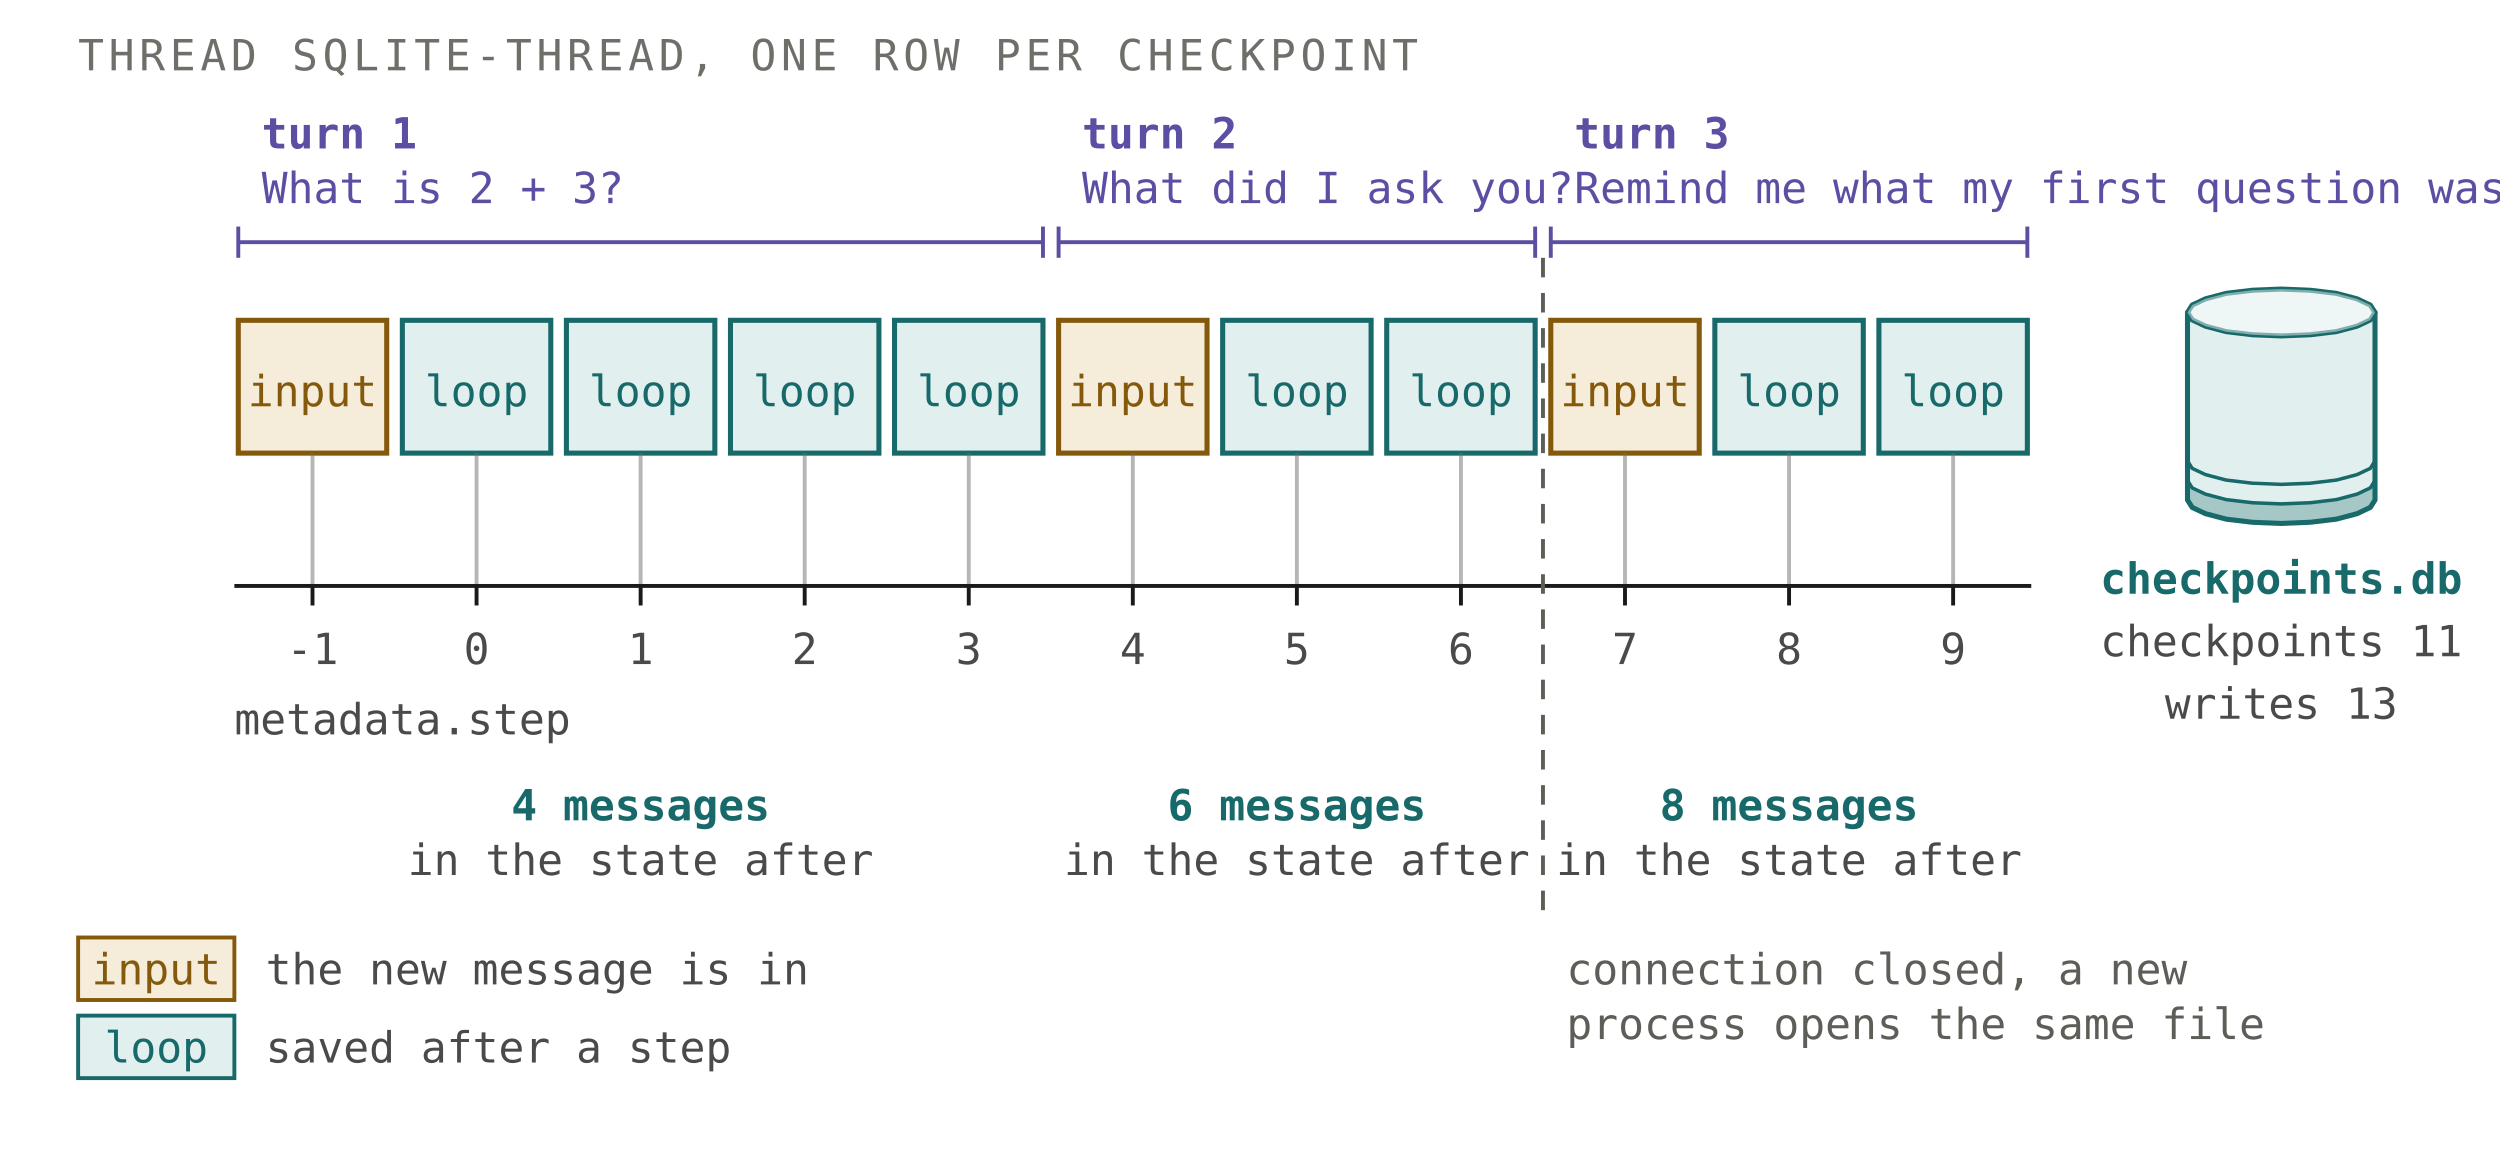
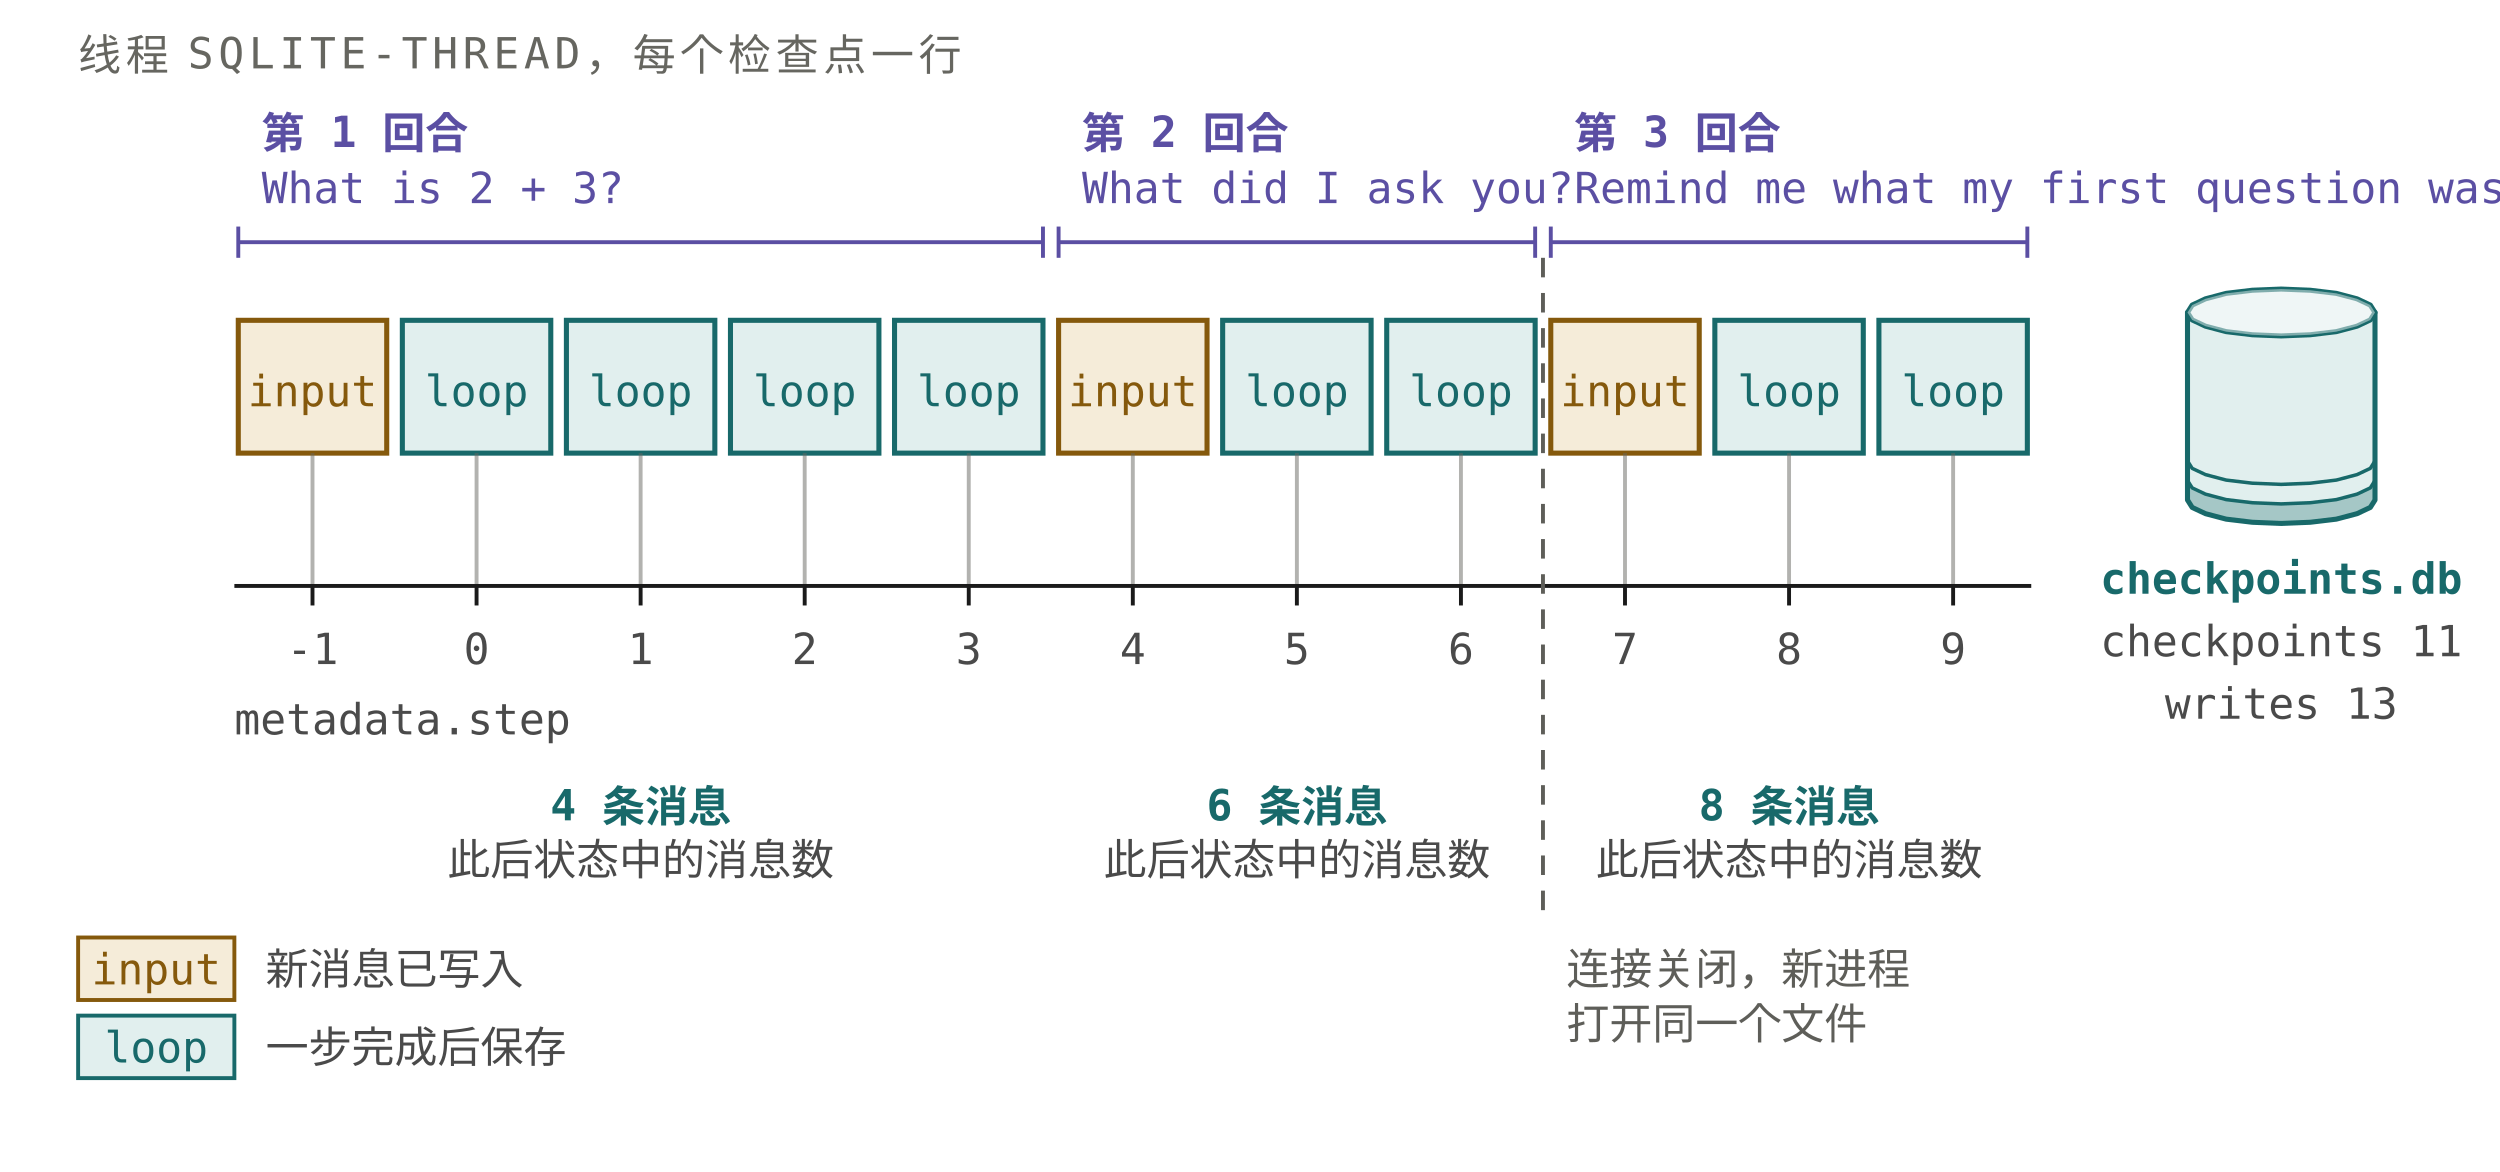
<svg xmlns="http://www.w3.org/2000/svg" viewBox="0 0 640 300" role="img" aria-labelledby="fig-5-2-title fig-5-2-desc" font-family="JetBrains Mono, ui-monospace, monospace">
-   <text x="20" y="18" font-size="11" letter-spacing="1.2" fill="var(--m-ink-mute, #6f6f6a)">THREAD SQLITE-THREAD, ONE ROW PER CHECKPOINT</text>
+   <text x="20" y="18" font-size="11" letter-spacing="1.2" fill="var(--m-ink-mute, #666660)">线程 SQLITE-THREAD，每个检查点一行</text>
  <g data-beat="1">
    <animate attributeName="opacity" values="0;0;1" keyTimes="0;0;1" calcMode="spline" keySplines="0 0 1 1;0.23 1 0.32 1" dur="0.45s" begin="indefinite" fill="freeze" />
    <animateTransform attributeName="transform" type="translate" values="0 4;0 4;0 0" keyTimes="0;0;1" calcMode="spline" keySplines="0 0 1 1;0.23 1 0.32 1" dur="0.45s" begin="indefinite" fill="freeze" />
    <line x1="61" y1="62" x2="267" y2="62" stroke="var(--m-violet-ink, #5b4fa3)" stroke-width="1" />
    <line x1="61" y1="58" x2="61" y2="66" stroke="var(--m-violet-ink, #5b4fa3)" stroke-width="1" />
    <line x1="267" y1="58" x2="267" y2="66" stroke="var(--m-violet-ink, #5b4fa3)" stroke-width="1" />
-     <text x="67" y="38" font-size="11" font-weight="700" fill="var(--m-violet-ink, #5b4fa3)">turn 1</text>
+     <text x="67" y="38" font-size="11" font-weight="700" fill="var(--m-violet-ink, #5b4fa3)">第 1 回合</text>
    <text x="67" y="52" font-size="11" class="m-serif" fill="var(--m-violet-ink, #5b4fa3)">What is 2 + 3?</text>
    <rect x="61" y="82" width="38" height="34" fill="var(--m-amber-fill, #f5ecd9)" stroke="var(--m-amber-ink, #85590c)" stroke-width="1.3" />
    <text x="80" y="104" font-size="11" text-anchor="middle" fill="var(--m-amber-ink, #85590c)">input</text>
-     <line x1="80" y1="116" x2="80" y2="150" stroke="var(--m-ink-mute, #6f6f6a)" stroke-width="1" stroke-opacity="0.5" />
+     <line x1="80" y1="116" x2="80" y2="150" stroke="var(--m-ink-mute, #666660)" stroke-width="1" stroke-opacity="0.5" />
    <rect x="103" y="82" width="38" height="34" fill="var(--m-teal-fill, #e1efee)" stroke="var(--m-teal-ink, #18696a)" stroke-width="1.3" />
    <text x="122" y="104" font-size="11" text-anchor="middle" fill="var(--m-teal-ink, #18696a)">loop</text>
-     <line x1="122" y1="116" x2="122" y2="150" stroke="var(--m-ink-mute, #6f6f6a)" stroke-width="1" stroke-opacity="0.5" />
+     <line x1="122" y1="116" x2="122" y2="150" stroke="var(--m-ink-mute, #666660)" stroke-width="1" stroke-opacity="0.5" />
    <rect x="145" y="82" width="38" height="34" fill="var(--m-teal-fill, #e1efee)" stroke="var(--m-teal-ink, #18696a)" stroke-width="1.3" />
    <text x="164" y="104" font-size="11" text-anchor="middle" fill="var(--m-teal-ink, #18696a)">loop</text>
-     <line x1="164" y1="116" x2="164" y2="150" stroke="var(--m-ink-mute, #6f6f6a)" stroke-width="1" stroke-opacity="0.5" />
+     <line x1="164" y1="116" x2="164" y2="150" stroke="var(--m-ink-mute, #666660)" stroke-width="1" stroke-opacity="0.5" />
    <rect x="187" y="82" width="38" height="34" fill="var(--m-teal-fill, #e1efee)" stroke="var(--m-teal-ink, #18696a)" stroke-width="1.3" />
    <text x="206" y="104" font-size="11" text-anchor="middle" fill="var(--m-teal-ink, #18696a)">loop</text>
-     <line x1="206" y1="116" x2="206" y2="150" stroke="var(--m-ink-mute, #6f6f6a)" stroke-width="1" stroke-opacity="0.5" />
+     <line x1="206" y1="116" x2="206" y2="150" stroke="var(--m-ink-mute, #666660)" stroke-width="1" stroke-opacity="0.5" />
    <rect x="229" y="82" width="38" height="34" fill="var(--m-teal-fill, #e1efee)" stroke="var(--m-teal-ink, #18696a)" stroke-width="1.3" />
    <text x="248" y="104" font-size="11" text-anchor="middle" fill="var(--m-teal-ink, #18696a)">loop</text>
-     <line x1="248" y1="116" x2="248" y2="150" stroke="var(--m-ink-mute, #6f6f6a)" stroke-width="1" stroke-opacity="0.5" />
-     <text x="164" y="210" font-size="11" text-anchor="middle" font-weight="700" fill="var(--m-teal-ink, #18696a)">4 messages</text>
-     <text x="164" y="224" font-size="11" text-anchor="middle" class="m-serif" fill="var(--m-ink-soft, #4a4a4a)">in the state after</text>
+     <line x1="248" y1="116" x2="248" y2="150" stroke="var(--m-ink-mute, #666660)" stroke-width="1" stroke-opacity="0.5" />
+     <text x="164" y="210" font-size="11" text-anchor="middle" font-weight="700" fill="var(--m-teal-ink, #18696a)">4 条消息</text>
+     <text x="164" y="224" font-size="11" text-anchor="middle" class="m-serif" fill="var(--m-ink-soft, #4a4a4a)">此后状态中的消息数</text>
  </g>
  <g data-beat="2">
    <animate attributeName="opacity" values="0;0;1" keyTimes="0;0.571;1" calcMode="spline" keySplines="0 0 1 1;0.23 1 0.32 1" dur="1.05s" begin="indefinite" fill="freeze" />
    <animateTransform attributeName="transform" type="translate" values="0 4;0 4;0 0" keyTimes="0;0.571;1" calcMode="spline" keySplines="0 0 1 1;0.23 1 0.32 1" dur="1.05s" begin="indefinite" fill="freeze" />
    <line x1="271" y1="62" x2="393" y2="62" stroke="var(--m-violet-ink, #5b4fa3)" stroke-width="1" />
    <line x1="271" y1="58" x2="271" y2="66" stroke="var(--m-violet-ink, #5b4fa3)" stroke-width="1" />
    <line x1="393" y1="58" x2="393" y2="66" stroke="var(--m-violet-ink, #5b4fa3)" stroke-width="1" />
-     <text x="277" y="38" font-size="11" font-weight="700" fill="var(--m-violet-ink, #5b4fa3)">turn 2</text>
+     <text x="277" y="38" font-size="11" font-weight="700" fill="var(--m-violet-ink, #5b4fa3)">第 2 回合</text>
    <text x="277" y="52" font-size="11" class="m-serif" fill="var(--m-violet-ink, #5b4fa3)">What did I ask you?</text>
    <rect x="271" y="82" width="38" height="34" fill="var(--m-amber-fill, #f5ecd9)" stroke="var(--m-amber-ink, #85590c)" stroke-width="1.3" />
    <text x="290" y="104" font-size="11" text-anchor="middle" fill="var(--m-amber-ink, #85590c)">input</text>
-     <line x1="290" y1="116" x2="290" y2="150" stroke="var(--m-ink-mute, #6f6f6a)" stroke-width="1" stroke-opacity="0.5" />
+     <line x1="290" y1="116" x2="290" y2="150" stroke="var(--m-ink-mute, #666660)" stroke-width="1" stroke-opacity="0.5" />
    <rect x="313" y="82" width="38" height="34" fill="var(--m-teal-fill, #e1efee)" stroke="var(--m-teal-ink, #18696a)" stroke-width="1.3" />
    <text x="332" y="104" font-size="11" text-anchor="middle" fill="var(--m-teal-ink, #18696a)">loop</text>
-     <line x1="332" y1="116" x2="332" y2="150" stroke="var(--m-ink-mute, #6f6f6a)" stroke-width="1" stroke-opacity="0.5" />
+     <line x1="332" y1="116" x2="332" y2="150" stroke="var(--m-ink-mute, #666660)" stroke-width="1" stroke-opacity="0.5" />
    <rect x="355" y="82" width="38" height="34" fill="var(--m-teal-fill, #e1efee)" stroke="var(--m-teal-ink, #18696a)" stroke-width="1.3" />
    <text x="374" y="104" font-size="11" text-anchor="middle" fill="var(--m-teal-ink, #18696a)">loop</text>
-     <line x1="374" y1="116" x2="374" y2="150" stroke="var(--m-ink-mute, #6f6f6a)" stroke-width="1" stroke-opacity="0.5" />
-     <text x="332" y="210" font-size="11" text-anchor="middle" font-weight="700" fill="var(--m-teal-ink, #18696a)">6 messages</text>
-     <text x="332" y="224" font-size="11" text-anchor="middle" class="m-serif" fill="var(--m-ink-soft, #4a4a4a)">in the state after</text>
+     <line x1="374" y1="116" x2="374" y2="150" stroke="var(--m-ink-mute, #666660)" stroke-width="1" stroke-opacity="0.5" />
+     <text x="332" y="210" font-size="11" text-anchor="middle" font-weight="700" fill="var(--m-teal-ink, #18696a)">6 条消息</text>
+     <text x="332" y="224" font-size="11" text-anchor="middle" class="m-serif" fill="var(--m-ink-soft, #4a4a4a)">此后状态中的消息数</text>
  </g>
  <g data-beat="3">
    <animate attributeName="opacity" values="0;0;1" keyTimes="0;0.727;1" calcMode="spline" keySplines="0 0 1 1;0.23 1 0.32 1" dur="1.65s" begin="indefinite" fill="freeze" />
    <animateTransform attributeName="transform" type="translate" values="0 4;0 4;0 0" keyTimes="0;0.727;1" calcMode="spline" keySplines="0 0 1 1;0.23 1 0.32 1" dur="1.65s" begin="indefinite" fill="freeze" />
    <line x1="397" y1="62" x2="519" y2="62" stroke="var(--m-violet-ink, #5b4fa3)" stroke-width="1" />
    <line x1="397" y1="58" x2="397" y2="66" stroke="var(--m-violet-ink, #5b4fa3)" stroke-width="1" />
    <line x1="519" y1="58" x2="519" y2="66" stroke="var(--m-violet-ink, #5b4fa3)" stroke-width="1" />
-     <text x="403" y="38" font-size="11" font-weight="700" fill="var(--m-violet-ink, #5b4fa3)">turn 3</text>
+     <text x="403" y="38" font-size="11" font-weight="700" fill="var(--m-violet-ink, #5b4fa3)">第 3 回合</text>
    <text x="403" y="52" font-size="11" class="m-serif" fill="var(--m-violet-ink, #5b4fa3)">Remind me what my first question was.</text>
    <rect x="397" y="82" width="38" height="34" fill="var(--m-amber-fill, #f5ecd9)" stroke="var(--m-amber-ink, #85590c)" stroke-width="1.3" />
    <text x="416" y="104" font-size="11" text-anchor="middle" fill="var(--m-amber-ink, #85590c)">input</text>
-     <line x1="416" y1="116" x2="416" y2="150" stroke="var(--m-ink-mute, #6f6f6a)" stroke-width="1" stroke-opacity="0.5" />
+     <line x1="416" y1="116" x2="416" y2="150" stroke="var(--m-ink-mute, #666660)" stroke-width="1" stroke-opacity="0.5" />
    <rect x="439" y="82" width="38" height="34" fill="var(--m-teal-fill, #e1efee)" stroke="var(--m-teal-ink, #18696a)" stroke-width="1.3" />
    <text x="458" y="104" font-size="11" text-anchor="middle" fill="var(--m-teal-ink, #18696a)">loop</text>
-     <line x1="458" y1="116" x2="458" y2="150" stroke="var(--m-ink-mute, #6f6f6a)" stroke-width="1" stroke-opacity="0.5" />
+     <line x1="458" y1="116" x2="458" y2="150" stroke="var(--m-ink-mute, #666660)" stroke-width="1" stroke-opacity="0.5" />
    <rect x="481" y="82" width="38" height="34" fill="var(--m-teal-fill, #e1efee)" stroke="var(--m-teal-ink, #18696a)" stroke-width="1.3" />
    <text x="500" y="104" font-size="11" text-anchor="middle" fill="var(--m-teal-ink, #18696a)">loop</text>
-     <line x1="500" y1="116" x2="500" y2="150" stroke="var(--m-ink-mute, #6f6f6a)" stroke-width="1" stroke-opacity="0.5" />
-     <text x="458" y="210" font-size="11" text-anchor="middle" font-weight="700" fill="var(--m-teal-ink, #18696a)">8 messages</text>
-     <text x="458" y="224" font-size="11" text-anchor="middle" class="m-serif" fill="var(--m-ink-soft, #4a4a4a)">in the state after</text>
+     <line x1="500" y1="116" x2="500" y2="150" stroke="var(--m-ink-mute, #666660)" stroke-width="1" stroke-opacity="0.5" />
+     <text x="458" y="210" font-size="11" text-anchor="middle" font-weight="700" fill="var(--m-teal-ink, #18696a)">8 条消息</text>
+     <text x="458" y="224" font-size="11" text-anchor="middle" class="m-serif" fill="var(--m-ink-soft, #4a4a4a)">此后状态中的消息数</text>
  </g>
  <line x1="60" y1="150" x2="520" y2="150" stroke="var(--m-ink, #1a1a1a)" stroke-width="1" />
  <line x1="80" y1="150" x2="80" y2="155" stroke="var(--m-ink, #1a1a1a)" stroke-width="1" />
  <text x="80" y="170" font-size="11" text-anchor="middle" fill="var(--m-ink-soft, #4a4a4a)">-1</text>
  <line x1="122" y1="150" x2="122" y2="155" stroke="var(--m-ink, #1a1a1a)" stroke-width="1" />
  <text x="122" y="170" font-size="11" text-anchor="middle" fill="var(--m-ink-soft, #4a4a4a)">0</text>
  <line x1="164" y1="150" x2="164" y2="155" stroke="var(--m-ink, #1a1a1a)" stroke-width="1" />
  <text x="164" y="170" font-size="11" text-anchor="middle" fill="var(--m-ink-soft, #4a4a4a)">1</text>
  <line x1="206" y1="150" x2="206" y2="155" stroke="var(--m-ink, #1a1a1a)" stroke-width="1" />
  <text x="206" y="170" font-size="11" text-anchor="middle" fill="var(--m-ink-soft, #4a4a4a)">2</text>
  <line x1="248" y1="150" x2="248" y2="155" stroke="var(--m-ink, #1a1a1a)" stroke-width="1" />
  <text x="248" y="170" font-size="11" text-anchor="middle" fill="var(--m-ink-soft, #4a4a4a)">3</text>
  <line x1="290" y1="150" x2="290" y2="155" stroke="var(--m-ink, #1a1a1a)" stroke-width="1" />
  <text x="290" y="170" font-size="11" text-anchor="middle" fill="var(--m-ink-soft, #4a4a4a)">4</text>
  <line x1="332" y1="150" x2="332" y2="155" stroke="var(--m-ink, #1a1a1a)" stroke-width="1" />
  <text x="332" y="170" font-size="11" text-anchor="middle" fill="var(--m-ink-soft, #4a4a4a)">5</text>
  <line x1="374" y1="150" x2="374" y2="155" stroke="var(--m-ink, #1a1a1a)" stroke-width="1" />
  <text x="374" y="170" font-size="11" text-anchor="middle" fill="var(--m-ink-soft, #4a4a4a)">6</text>
  <line x1="416" y1="150" x2="416" y2="155" stroke="var(--m-ink, #1a1a1a)" stroke-width="1" />
  <text x="416" y="170" font-size="11" text-anchor="middle" fill="var(--m-ink-soft, #4a4a4a)">7</text>
  <line x1="458" y1="150" x2="458" y2="155" stroke="var(--m-ink, #1a1a1a)" stroke-width="1" />
  <text x="458" y="170" font-size="11" text-anchor="middle" fill="var(--m-ink-soft, #4a4a4a)">8</text>
  <line x1="500" y1="150" x2="500" y2="155" stroke="var(--m-ink, #1a1a1a)" stroke-width="1" />
  <text x="500" y="170" font-size="11" text-anchor="middle" fill="var(--m-ink-soft, #4a4a4a)">9</text>
  <text x="60" y="188" font-size="11" class="m-serif" fill="var(--m-ink-soft, #4a4a4a)">metadata.step</text>
  <line x1="395" y1="66" x2="395" y2="236" stroke="var(--m-grey-ink, #5e5e59)" stroke-width="1" stroke-dasharray="5 4" />
-   <text x="401" y="252" font-size="11" class="m-serif" fill="var(--m-grey-ink, #5e5e59)">connection closed, a new</text>
-   <text x="401" y="266" font-size="11" class="m-serif" fill="var(--m-grey-ink, #5e5e59)">process opens the same file</text>
+   <text x="401" y="252" font-size="11" class="m-serif" fill="var(--m-grey-ink, #5e5e59)">连接关闭，新进程</text>
+   <text x="401" y="266" font-size="11" class="m-serif" fill="var(--m-grey-ink, #5e5e59)">打开同一个文件</text>
  <polygon points="560,80 560,128 561.2,129.9 564.6,131.5 569.9,132.9 576.6,133.7 584,134 591.4,133.7 598.1,132.9 603.4,131.5 606.8,129.9 608,128 608,80" fill="var(--m-panel, #f3f1e8)" />
  <polygon points="560,80 560,128 561.2,129.9 564.6,131.5 569.9,132.9 576.6,133.7 584,134 591.4,133.7 598.1,132.9 603.4,131.5 606.8,129.9 608,128 608,80" fill="var(--m-teal-fill, #e1efee)" stroke="var(--m-teal-ink, #18696a)" stroke-width="1.3" stroke-linejoin="round" />
  <polygon points="560,128 561.2,129.9 564.6,131.5 569.9,132.9 576.6,133.7 584,134 591.4,133.7 598.1,132.9 603.4,131.5 606.8,129.9 608,128 608,123 606.8,124.9 603.4,126.5 598.1,127.9 591.4,128.7 584,129 576.6,128.7 569.9,127.9 564.6,126.5 561.2,124.9 560,123" fill="var(--m-teal-ink, #18696a)" fill-opacity="0.3" />
  <path d="M560 123L561.2 124.9L564.6 126.5L569.9 127.9L576.6 128.7L584 129L591.4 128.7L598.1 127.9L603.4 126.5L606.8 124.9L608 123" fill="none" stroke="var(--m-teal-ink, #18696a)" stroke-width="0.9" stroke-linejoin="round" />
  <path d="M560 118L561.2 119.9L564.6 121.5L569.9 122.9L576.6 123.7L584 124L591.4 123.7L598.1 122.9L603.4 121.5L606.8 119.9L608 118" fill="none" stroke="var(--m-teal-ink, #18696a)" stroke-width="0.9" stroke-linejoin="round" />
  <polygon points="608,80 606.8,81.9 603.4,83.5 598.1,84.9 591.4,85.7 584,86 576.6,85.7 569.9,84.9 564.6,83.5 561.2,81.9 560,80 561.2,78.1 564.6,76.5 569.9,75.1 576.6,74.3 584,74 591.4,74.3 598.1,75.1 603.4,76.5 606.8,78.1" fill="var(--m-teal-fill, #e1efee)" stroke="var(--m-teal-ink, #18696a)" stroke-width="1.3" stroke-linejoin="round" />
  <polygon points="608,80 606.8,81.9 603.4,83.5 598.1,84.9 591.4,85.7 584,86 576.6,85.7 569.9,84.9 564.6,83.5 561.2,81.9 560,80 561.2,78.1 564.6,76.5 569.9,75.1 576.6,74.3 584,74 591.4,74.3 598.1,75.1 603.4,76.5 606.8,78.1" fill="var(--m-shine, #ffffff)" fill-opacity="0.45" />
  <text x="584" y="152" font-size="11" text-anchor="middle" font-weight="700" fill="var(--m-teal-ink, #18696a)">checkpoints.db</text>
  <text x="584" y="168" font-size="11" text-anchor="middle" fill="var(--m-ink-soft, #4a4a4a)">checkpoints 11</text>
  <text x="584" y="184" font-size="11" text-anchor="middle" fill="var(--m-ink-soft, #4a4a4a)">writes 13</text>
  <rect x="20" y="240" width="40" height="16" fill="var(--m-amber-fill, #f5ecd9)" stroke="var(--m-amber-ink, #85590c)" />
  <text x="40" y="252" font-size="11" text-anchor="middle" fill="var(--m-amber-ink, #85590c)">input</text>
-   <text x="68" y="252" font-size="11" class="m-serif" fill="var(--m-ink-soft, #4a4a4a)">the new message is in</text>
+   <text x="68" y="252" font-size="11" class="m-serif" fill="var(--m-ink-soft, #4a4a4a)">新消息已写入</text>
  <rect x="20" y="260" width="40" height="16" fill="var(--m-teal-fill, #e1efee)" stroke="var(--m-teal-ink, #18696a)" />
  <text x="40" y="272" font-size="11" text-anchor="middle" fill="var(--m-teal-ink, #18696a)">loop</text>
-   <text x="68" y="272" font-size="11" class="m-serif" fill="var(--m-ink-soft, #4a4a4a)">saved after a step</text>
+   <text x="68" y="272" font-size="11" class="m-serif" fill="var(--m-ink-soft, #4a4a4a)">一步完成后保存</text>
</svg>
